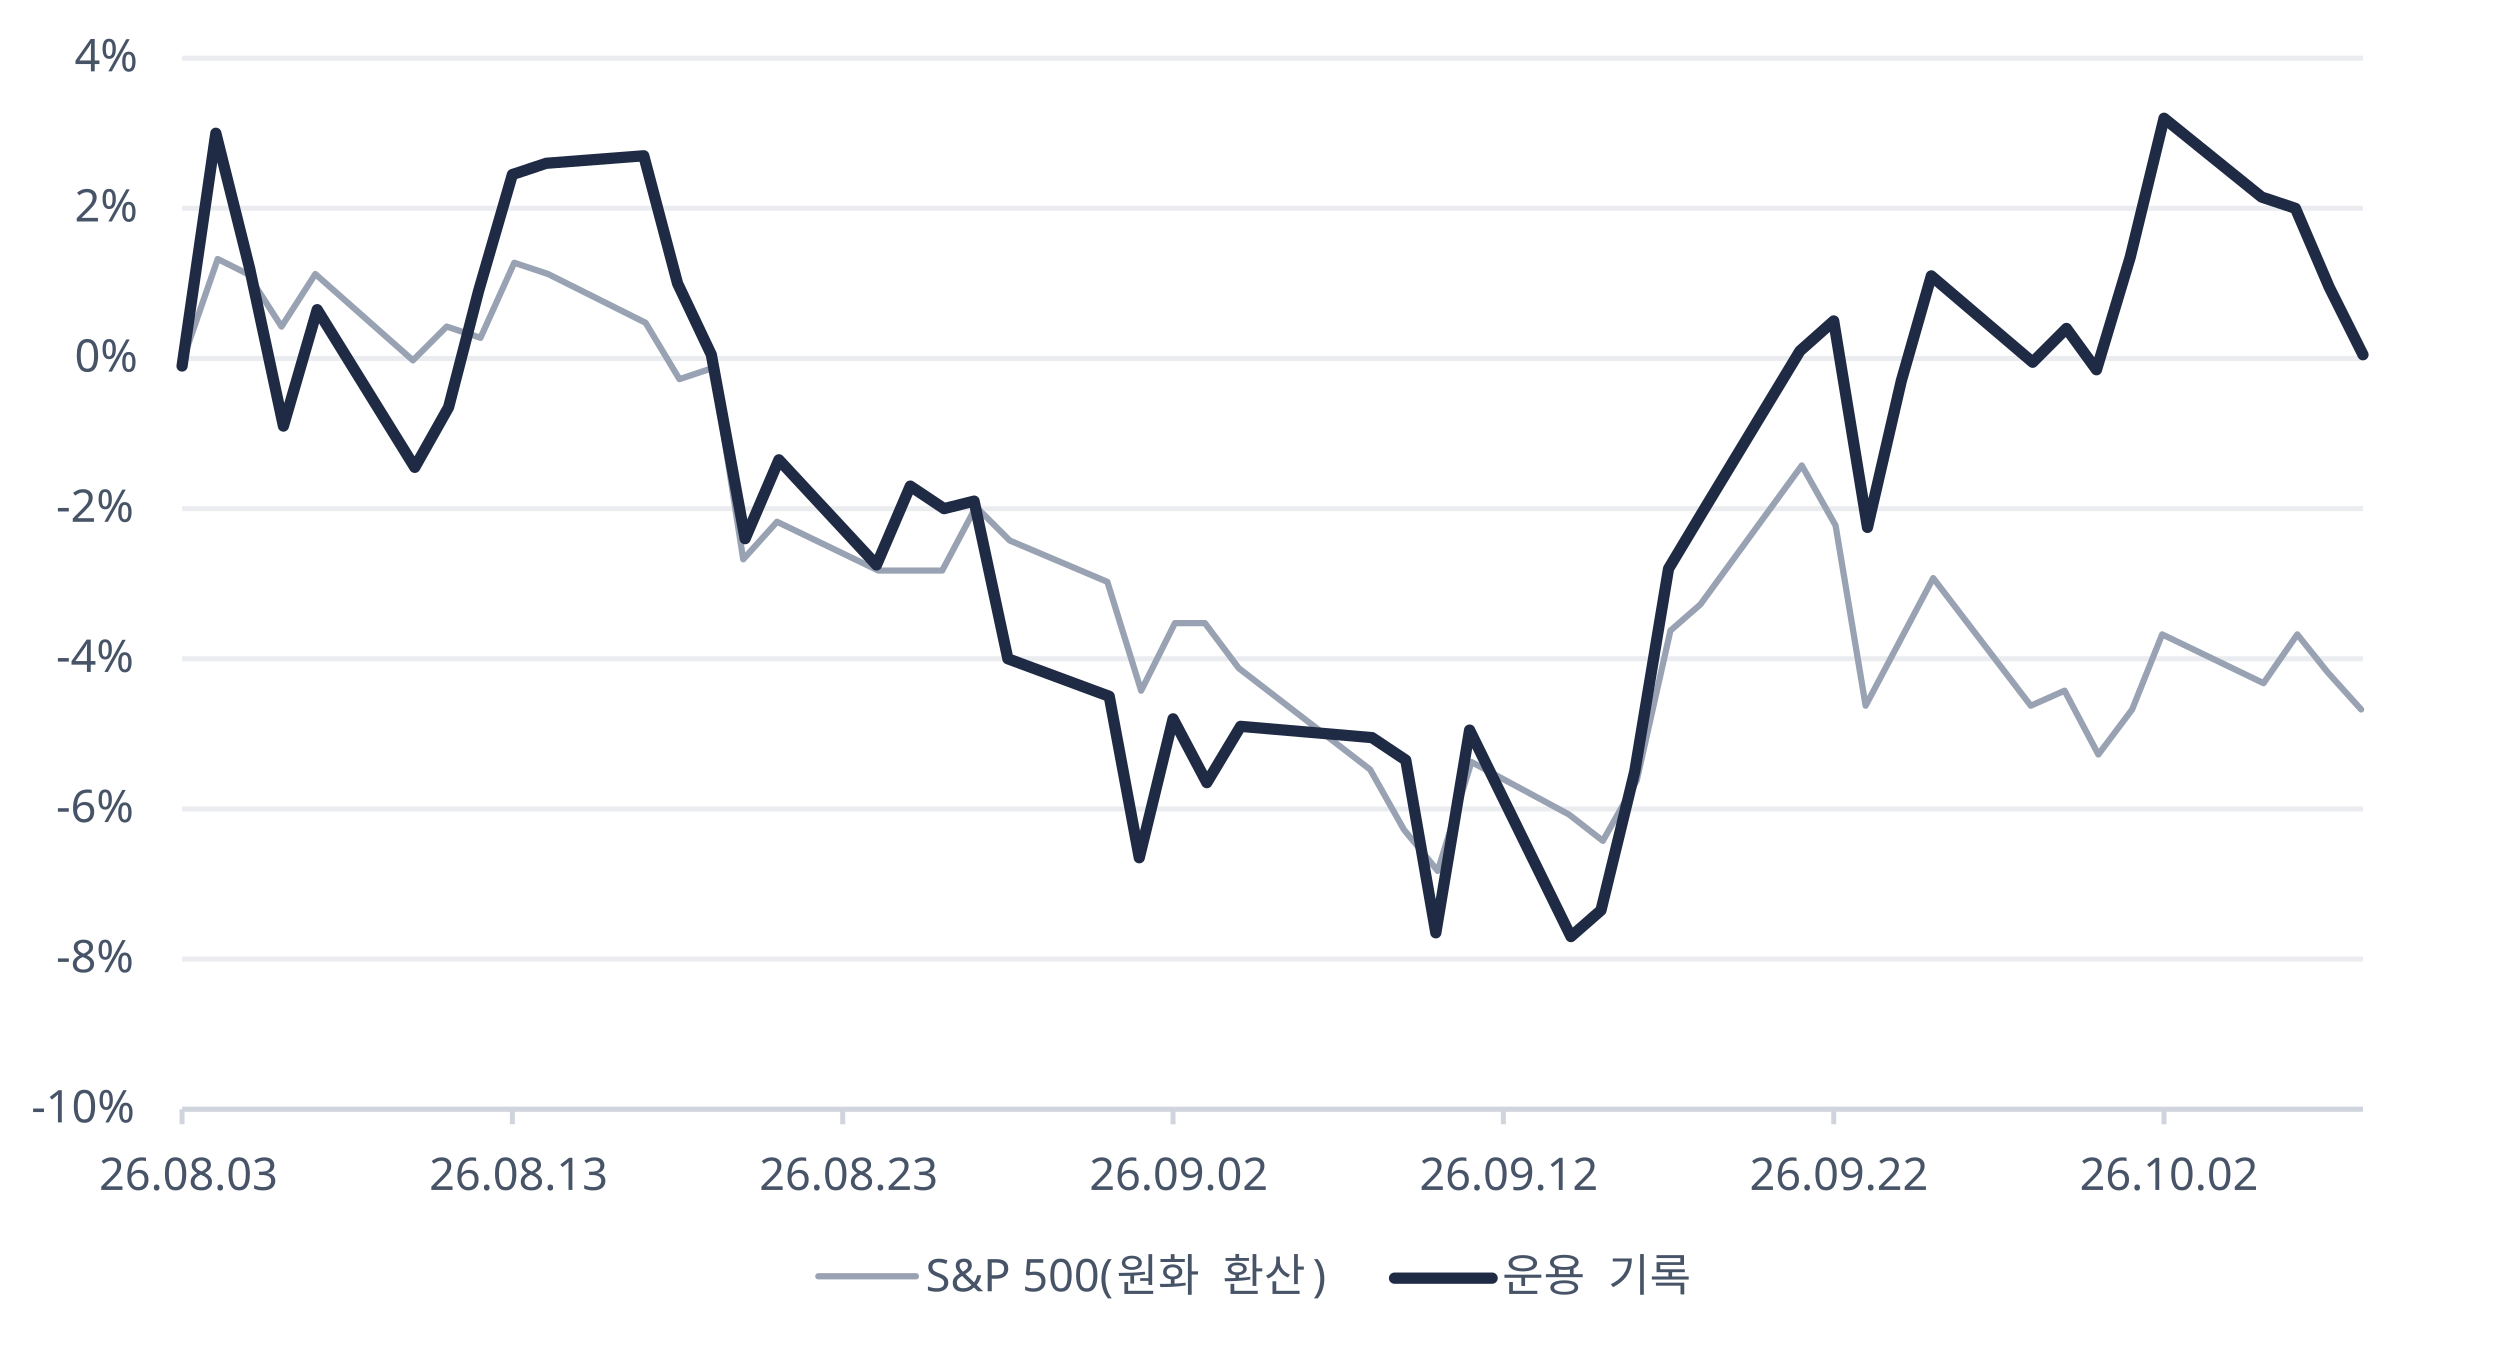
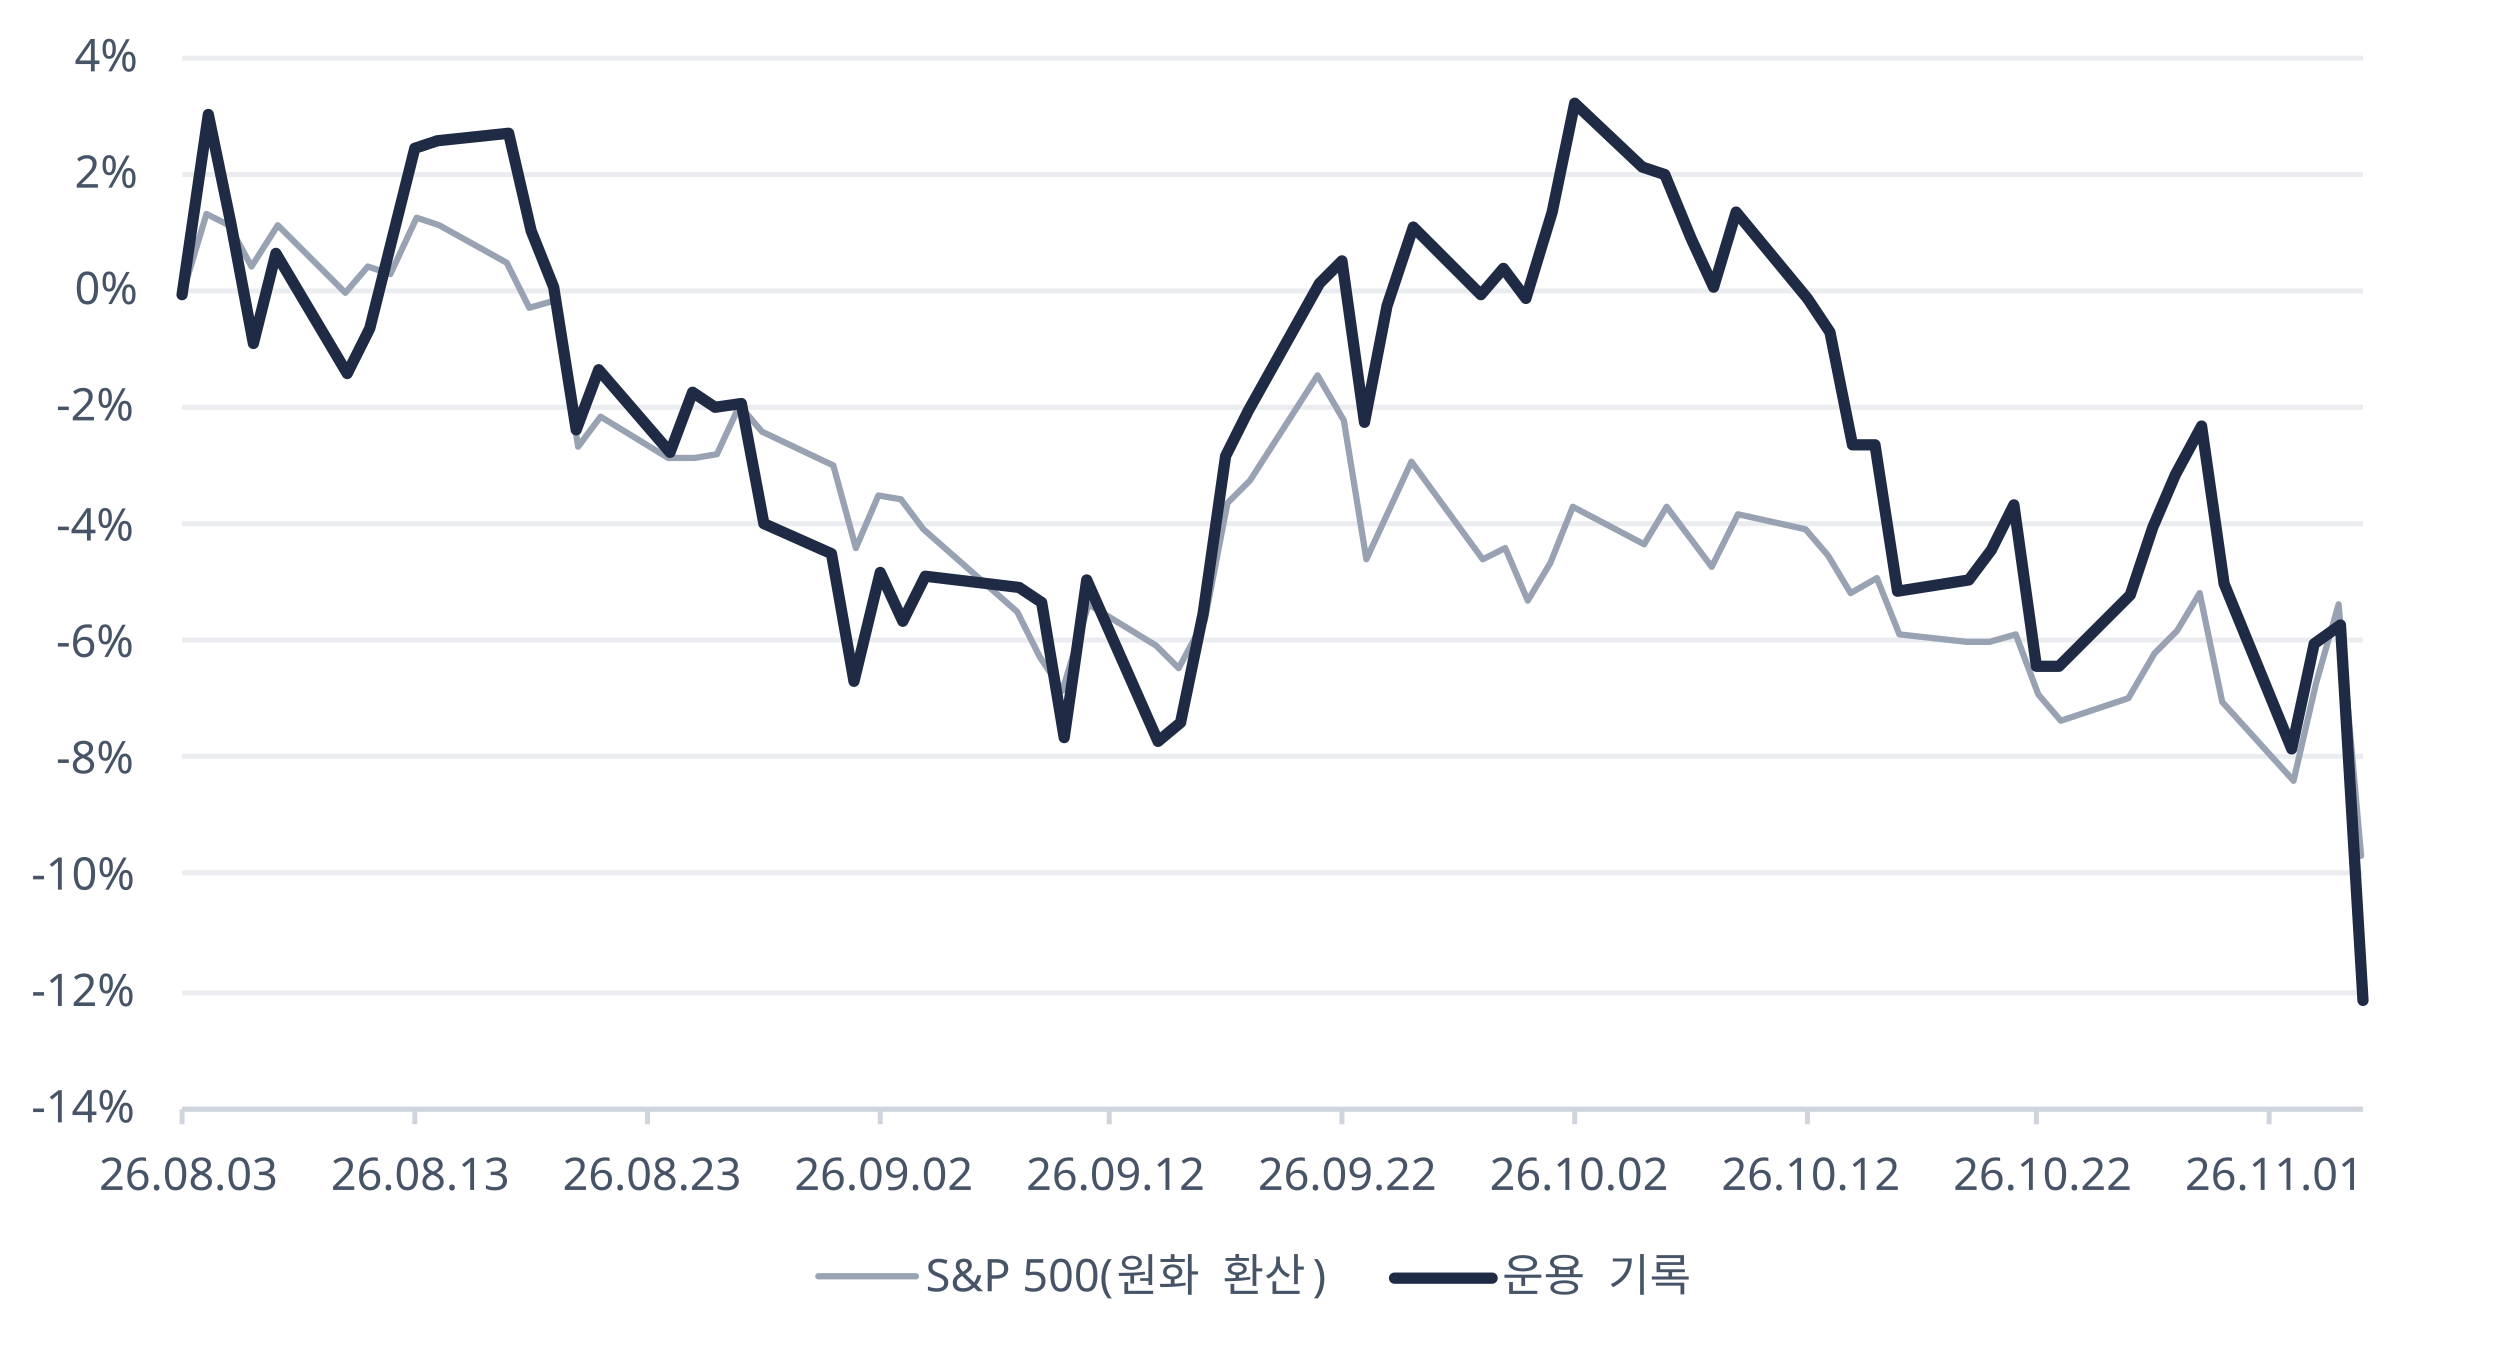
<svg xmlns="http://www.w3.org/2000/svg" width="666" height="360" xml:space="preserve" overflow="hidden">
  <defs>
    <clipPath id="clip0">
      <rect x="555" y="13" width="666" height="360" />
    </clipPath>
  </defs>
  <g clip-path="url(#clip0)" transform="translate(-555 -13)">
    <g>
-       <path d="M603.5 308.5 1184.5 308.5M603.5 268.5 1184.5 268.5M603.5 228.5 1184.5 228.5M603.5 188.5 1184.5 188.5M603.5 148.5 1184.5 148.5M603.5 108.5 1184.5 108.5M603.5 68.5 1184.5 68.5M603.5 28.5 1184.5 28.5" stroke="#EAECF0" stroke-width="1.333" stroke-linejoin="round" stroke-miterlimit="10" fill="none" />
+       <path d="M603.5 308.5 1184.5 308.5M603.5 277.5 1184.5 277.5M603.5 245.5 1184.5 245.5M603.5 214.5 1184.5 214.5M603.5 183.5 1184.5 183.5M603.5 152.5 1184.5 152.5M603.5 121.5 1184.5 121.5M603.5 90.5 1184.5 90.5M603.5 59.5 1184.5 59.5M603.5 28.5 1184.5 28.5" stroke="#EAECF0" stroke-width="1.333" stroke-linejoin="round" stroke-miterlimit="10" fill="none" />
    </g>
    <g>
      <path d="M603.5 308.5 1184.5 308.5" stroke="#D0D5DD" stroke-width="1.333" stroke-linejoin="round" stroke-miterlimit="10" fill="none" fill-rule="evenodd" />
    </g>
    <g>
-       <path d="M603.5 308.5 603.5 312.5M691.5 308.5 691.5 312.5M779.5 308.5 779.5 312.5M867.5 308.5 867.5 312.5M955.5 308.5 955.5 312.5M1043.5 308.5 1043.5 312.5M1131.5 308.5 1131.5 312.5" stroke="#D0D5DD" stroke-width="1.333" stroke-linejoin="round" stroke-miterlimit="10" fill="none" />
+       <path d="M603.5 308.5 603.5 312.5M665.5 308.5 665.5 312.5M727.5 308.5 727.5 312.5M789.5 308.5 789.5 312.5M850.5 308.5 850.5 312.5M912.5 308.5 912.5 312.5M974.5 308.5 974.5 312.5M1036.5 308.5 1036.5 312.5M1097.5 308.5 1097.5 312.5M1159.5 308.5 1159.5 312.5" stroke="#D0D5DD" stroke-width="1.333" stroke-linejoin="round" stroke-miterlimit="10" fill="none" />
    </g>
    <g>
-       <path d="M604 108 613 82 621 86 630 100 639 86 665 109 674 100 683 103 692 83 701 86 727 99 736 114 745 111 753 162 762 152 789 165 797 165 806 165 815 148 824 157 850 168 859 197 868 179 876 179 885 191 920 218 929 234 938 245 947 216 973 230 982 237 991 221 1000 181 1008 174 1035 137 1044 153 1052 201 1061 184 1070 167 1096 201 1105 197 1114 214 1123 202 1131 182 1158 195 1167 182 1175 192 1184 202" stroke="#98A2B3" stroke-width="1.667" stroke-linecap="round" stroke-linejoin="round" stroke-miterlimit="10" fill="none" />
+       <path d="M604 90 610 70 616 73 622 84 629 73 647 91 653 84 659 86 666 71 672 73 690 83 696 95 703 93 709 132 715 124 733 135 740 135 746 134 752 121 758 128 777 137 783 159 789 145 795 146 801 154 826 176 832 188 838 197 845 174 863 185 869 191 876 178 882 147 888 141 906 113 913 125 919 162 925 149 931 136 950 162 956 159 962 173 968 163 974 148 993 158 999 148 1005 156 1011 164 1018 150 1036 154 1042 161 1048 171 1055 167 1061 182 1079 184 1085 184 1092 182 1098 198 1104 205 1122 199 1129 187 1135 181 1141 171 1147 200 1166 221 1172 195 1178 174 1184 241" stroke="#98A2B3" stroke-width="1.667" stroke-linecap="round" stroke-linejoin="round" stroke-miterlimit="10" fill="none" />
    </g>
    <g>
-       <path d="M603.5 110.5 612.5 48.5 621.5 84.5 630.5 126.5 639.5 95.5 665.5 137.5 674.5 121.5 682.5 90.5 691.5 59.5 700.5 56.5 726.5 54.5 735.5 88.5 744.5 107.5 753.5 156.5 762.5 135.5 788.5 163.5 797.5 142.5 806.5 148.5 814.5 146.5 823.5 188.5 850.5 198.5 858.5 241.5 867.5 204.5 876.5 221.5 885.5 206.5 920.5 209.5 929.5 215.5 937.5 261.5 946.5 207.5 973.5 262.5 981.5 255.5 990.5 218.5 999.5 164.5 1008.5 149.5 1034.5 106.5 1043.5 98.5 1052.5 153.5 1061.5 114.5 1069.5 86.5 1096.5 109.5 1105.5 100.5 1113.5 111.5 1122.5 81.5 1131.5 44.5 1157.5 65.5 1166.5 68.5 1175.5 89.5 1184.5 107.5" stroke="#1F2A44" stroke-width="3" stroke-linecap="round" stroke-linejoin="round" stroke-miterlimit="10" fill="none" />
+       <path d="M603.5 91.5 610.5 43.5 616.5 72.5 622.5 104.5 628.5 80.5 647.5 112.5 653.5 100.5 659.5 76.5 665.5 52.5 671.5 50.5 690.5 48.5 696.5 74.5 702.5 89.5 708.5 127.5 714.5 111.5 733.5 133.5 739.5 117.5 745.5 121.5 752.5 120.5 758.5 152.5 776.5 160.5 782.5 194.5 789.5 165.5 795.5 178.5 801.5 166.5 826.5 169.5 832.5 173.5 838.5 209.5 844.5 167.5 863.5 210.5 869.5 205.5 875.5 176.5 881.5 134.5 887.5 122.5 906.5 88.5 912.5 82.5 918.5 125.5 924.5 94.5 931.5 73.5 949.5 91.5 955.5 84.5 961.5 92.5 968.5 69.5 974.5 40.5 992.5 57.5 998.5 59.5 1005.5 76.5 1011.5 89.5 1017.5 69.5 1036.5 92.5 1042.5 101.5 1048.5 131.5 1054.5 131.5 1060.5 170.5 1079.5 167.5 1085.5 159.5 1091.5 147.5 1097.5 190.5 1103.5 190.5 1122.5 171.5 1128.5 153.5 1134.5 139.5 1141.5 126.5 1147.5 168.5 1165.5 212.5 1171.5 184.5 1178.5 179.5 1184.5 279.5" stroke="#1F2A44" stroke-width="3" stroke-linecap="round" stroke-linejoin="round" stroke-miterlimit="10" fill="none" />
    </g>
    <g>
-       <text fill="#475467" font-family="Malgun Gothic,Malgun Gothic_MSFontService,sans-serif" font-weight="400" font-size="12" transform="translate(563.333 312)">-10%</text>
+       <text fill="#475467" font-family="Malgun Gothic,Malgun Gothic_MSFontService,sans-serif" font-weight="400" font-size="12" transform="translate(563.333 312)">-14%</text>
    </g>
    <g>
-       <text fill="#475467" font-family="Malgun Gothic,Malgun Gothic_MSFontService,sans-serif" font-weight="400" font-size="12" transform="translate(569.94 272)">-8%</text>
+       <text fill="#475467" font-family="Malgun Gothic,Malgun Gothic_MSFontService,sans-serif" font-weight="400" font-size="12" transform="translate(563.333 281)">-12%</text>
    </g>
    <g>
-       <text fill="#475467" font-family="Malgun Gothic,Malgun Gothic_MSFontService,sans-serif" font-weight="400" font-size="12" transform="translate(569.94 232)">-6%</text>
+       <text fill="#475467" font-family="Malgun Gothic,Malgun Gothic_MSFontService,sans-serif" font-weight="400" font-size="12" transform="translate(563.333 250)">-10%</text>
    </g>
    <g>
-       <text fill="#475467" font-family="Malgun Gothic,Malgun Gothic_MSFontService,sans-serif" font-weight="400" font-size="12" transform="translate(569.94 192)">-4%</text>
+       <text fill="#475467" font-family="Malgun Gothic,Malgun Gothic_MSFontService,sans-serif" font-weight="400" font-size="12" transform="translate(569.94 219)">-8%</text>
    </g>
    <g>
-       <text fill="#475467" font-family="Malgun Gothic,Malgun Gothic_MSFontService,sans-serif" font-weight="400" font-size="12" transform="translate(569.94 152)">-2%</text>
+       <text fill="#475467" font-family="Malgun Gothic,Malgun Gothic_MSFontService,sans-serif" font-weight="400" font-size="12" transform="translate(569.94 188)">-6%</text>
    </g>
    <g>
-       <text fill="#475467" font-family="Malgun Gothic,Malgun Gothic_MSFontService,sans-serif" font-weight="400" font-size="12" transform="translate(574.86 112)">0%</text>
+       <text fill="#475467" font-family="Malgun Gothic,Malgun Gothic_MSFontService,sans-serif" font-weight="400" font-size="12" transform="translate(569.94 157)">-4%</text>
    </g>
    <g>
-       <text fill="#475467" font-family="Malgun Gothic,Malgun Gothic_MSFontService,sans-serif" font-weight="400" font-size="12" transform="translate(574.86 72)">2%</text>
+       <text fill="#475467" font-family="Malgun Gothic,Malgun Gothic_MSFontService,sans-serif" font-weight="400" font-size="12" transform="translate(569.94 125)">-2%</text>
+     </g>
+     <g>
+       <text fill="#475467" font-family="Malgun Gothic,Malgun Gothic_MSFontService,sans-serif" font-weight="400" font-size="12" transform="translate(574.86 94)">0%</text>
+     </g>
+     <g>
+       <text fill="#475467" font-family="Malgun Gothic,Malgun Gothic_MSFontService,sans-serif" font-weight="400" font-size="12" transform="translate(574.86 63)">2%</text>
    </g>
    <g>
      <text fill="#475467" font-family="Malgun Gothic,Malgun Gothic_MSFontService,sans-serif" font-weight="400" font-size="12" transform="translate(574.86 32)">4%</text>
    </g>
    <g>
      <text fill="#475467" font-family="Malgun Gothic,Malgun Gothic_MSFontService,sans-serif" font-weight="400" font-size="12" transform="translate(581.393 330)">26.08.03</text>
    </g>
    <g>
-       <text fill="#475467" font-family="Malgun Gothic,Malgun Gothic_MSFontService,sans-serif" font-weight="400" font-size="12" transform="translate(669.33 330)">26.08.13</text>
+       <text fill="#475467" font-family="Malgun Gothic,Malgun Gothic_MSFontService,sans-serif" font-weight="400" font-size="12" transform="translate(643.136 330)">26.08.13</text>
    </g>
    <g>
-       <text fill="#475467" font-family="Malgun Gothic,Malgun Gothic_MSFontService,sans-serif" font-weight="400" font-size="12" transform="translate(757.266 330)">26.08.23</text>
+       <text fill="#475467" font-family="Malgun Gothic,Malgun Gothic_MSFontService,sans-serif" font-weight="400" font-size="12" transform="translate(704.878 330)">26.08.23</text>
    </g>
    <g>
-       <text fill="#475467" font-family="Malgun Gothic,Malgun Gothic_MSFontService,sans-serif" font-weight="400" font-size="12" transform="translate(845.202 330)">26.09.02</text>
+       <text fill="#475467" font-family="Malgun Gothic,Malgun Gothic_MSFontService,sans-serif" font-weight="400" font-size="12" transform="translate(766.621 330)">26.09.02</text>
    </g>
    <g>
-       <text fill="#475467" font-family="Malgun Gothic,Malgun Gothic_MSFontService,sans-serif" font-weight="400" font-size="12" transform="translate(933.139 330)">26.09.12</text>
+       <text fill="#475467" font-family="Malgun Gothic,Malgun Gothic_MSFontService,sans-serif" font-weight="400" font-size="12" transform="translate(828.363 330)">26.09.12</text>
    </g>
    <g>
-       <text fill="#475467" font-family="Malgun Gothic,Malgun Gothic_MSFontService,sans-serif" font-weight="400" font-size="12" transform="translate(1021.08 330)">26.09.22</text>
+       <text fill="#475467" font-family="Malgun Gothic,Malgun Gothic_MSFontService,sans-serif" font-weight="400" font-size="12" transform="translate(890.106 330)">26.09.22</text>
    </g>
    <g>
-       <text fill="#475467" font-family="Malgun Gothic,Malgun Gothic_MSFontService,sans-serif" font-weight="400" font-size="12" transform="translate(1109.01 330)">26.10.02</text>
+       <text fill="#475467" font-family="Malgun Gothic,Malgun Gothic_MSFontService,sans-serif" font-weight="400" font-size="12" transform="translate(951.849 330)">26.10.02</text>
+     </g>
+     <g>
+       <text fill="#475467" font-family="Malgun Gothic,Malgun Gothic_MSFontService,sans-serif" font-weight="400" font-size="12" transform="translate(1013.59 330)">26.10.12</text>
+     </g>
+     <g>
+       <text fill="#475467" font-family="Malgun Gothic,Malgun Gothic_MSFontService,sans-serif" font-weight="400" font-size="12" transform="translate(1075.33 330)">26.10.22</text>
+     </g>
+     <g>
+       <text fill="#475467" font-family="Malgun Gothic,Malgun Gothic_MSFontService,sans-serif" font-weight="400" font-size="12" transform="translate(1137.08 330)">26.11.01</text>
    </g>
    <g>
      <path d="M773 353 799 353" stroke="#98A2B3" stroke-width="1.667" stroke-linecap="round" stroke-linejoin="round" stroke-miterlimit="10" fill="none" fill-rule="evenodd" />
    </g>
    <g>
      <text fill="#475467" font-family="Malgun Gothic,Malgun Gothic_MSFontService,sans-serif" font-weight="400" font-size="12" transform="translate(801.588 357)">S&amp;P 500(</text>
    </g>
    <g>
      <text fill="#475467" font-family="Malgun Gothic,Malgun Gothic_MSFontService,sans-serif" font-weight="400" font-size="12" transform="translate(852.455 357)">원화</text>
    </g>
    <g>
      <text fill="#475467" font-family="Malgun Gothic,Malgun Gothic_MSFontService,sans-serif" font-weight="400" font-size="12" transform="translate(880.675 357)">환산</text>
    </g>
    <g>
      <text fill="#475467" font-family="Malgun Gothic,Malgun Gothic_MSFontService,sans-serif" font-weight="400" font-size="12" transform="translate(904.675 357)">)</text>
    </g>
    <g>
      <path d="M926.5 353.5 952.5 353.5" stroke="#1F2A44" stroke-width="3" stroke-linecap="round" stroke-linejoin="round" stroke-miterlimit="10" fill="none" fill-rule="evenodd" />
    </g>
    <g>
      <text fill="#475467" font-family="Malgun Gothic,Malgun Gothic_MSFontService,sans-serif" font-weight="400" font-size="12" transform="translate(955.192 357)">운용</text>
    </g>
    <g>
      <text fill="#475467" font-family="Malgun Gothic,Malgun Gothic_MSFontService,sans-serif" font-weight="400" font-size="12" transform="translate(983.412 357)">기록</text>
    </g>
  </g>
</svg>
